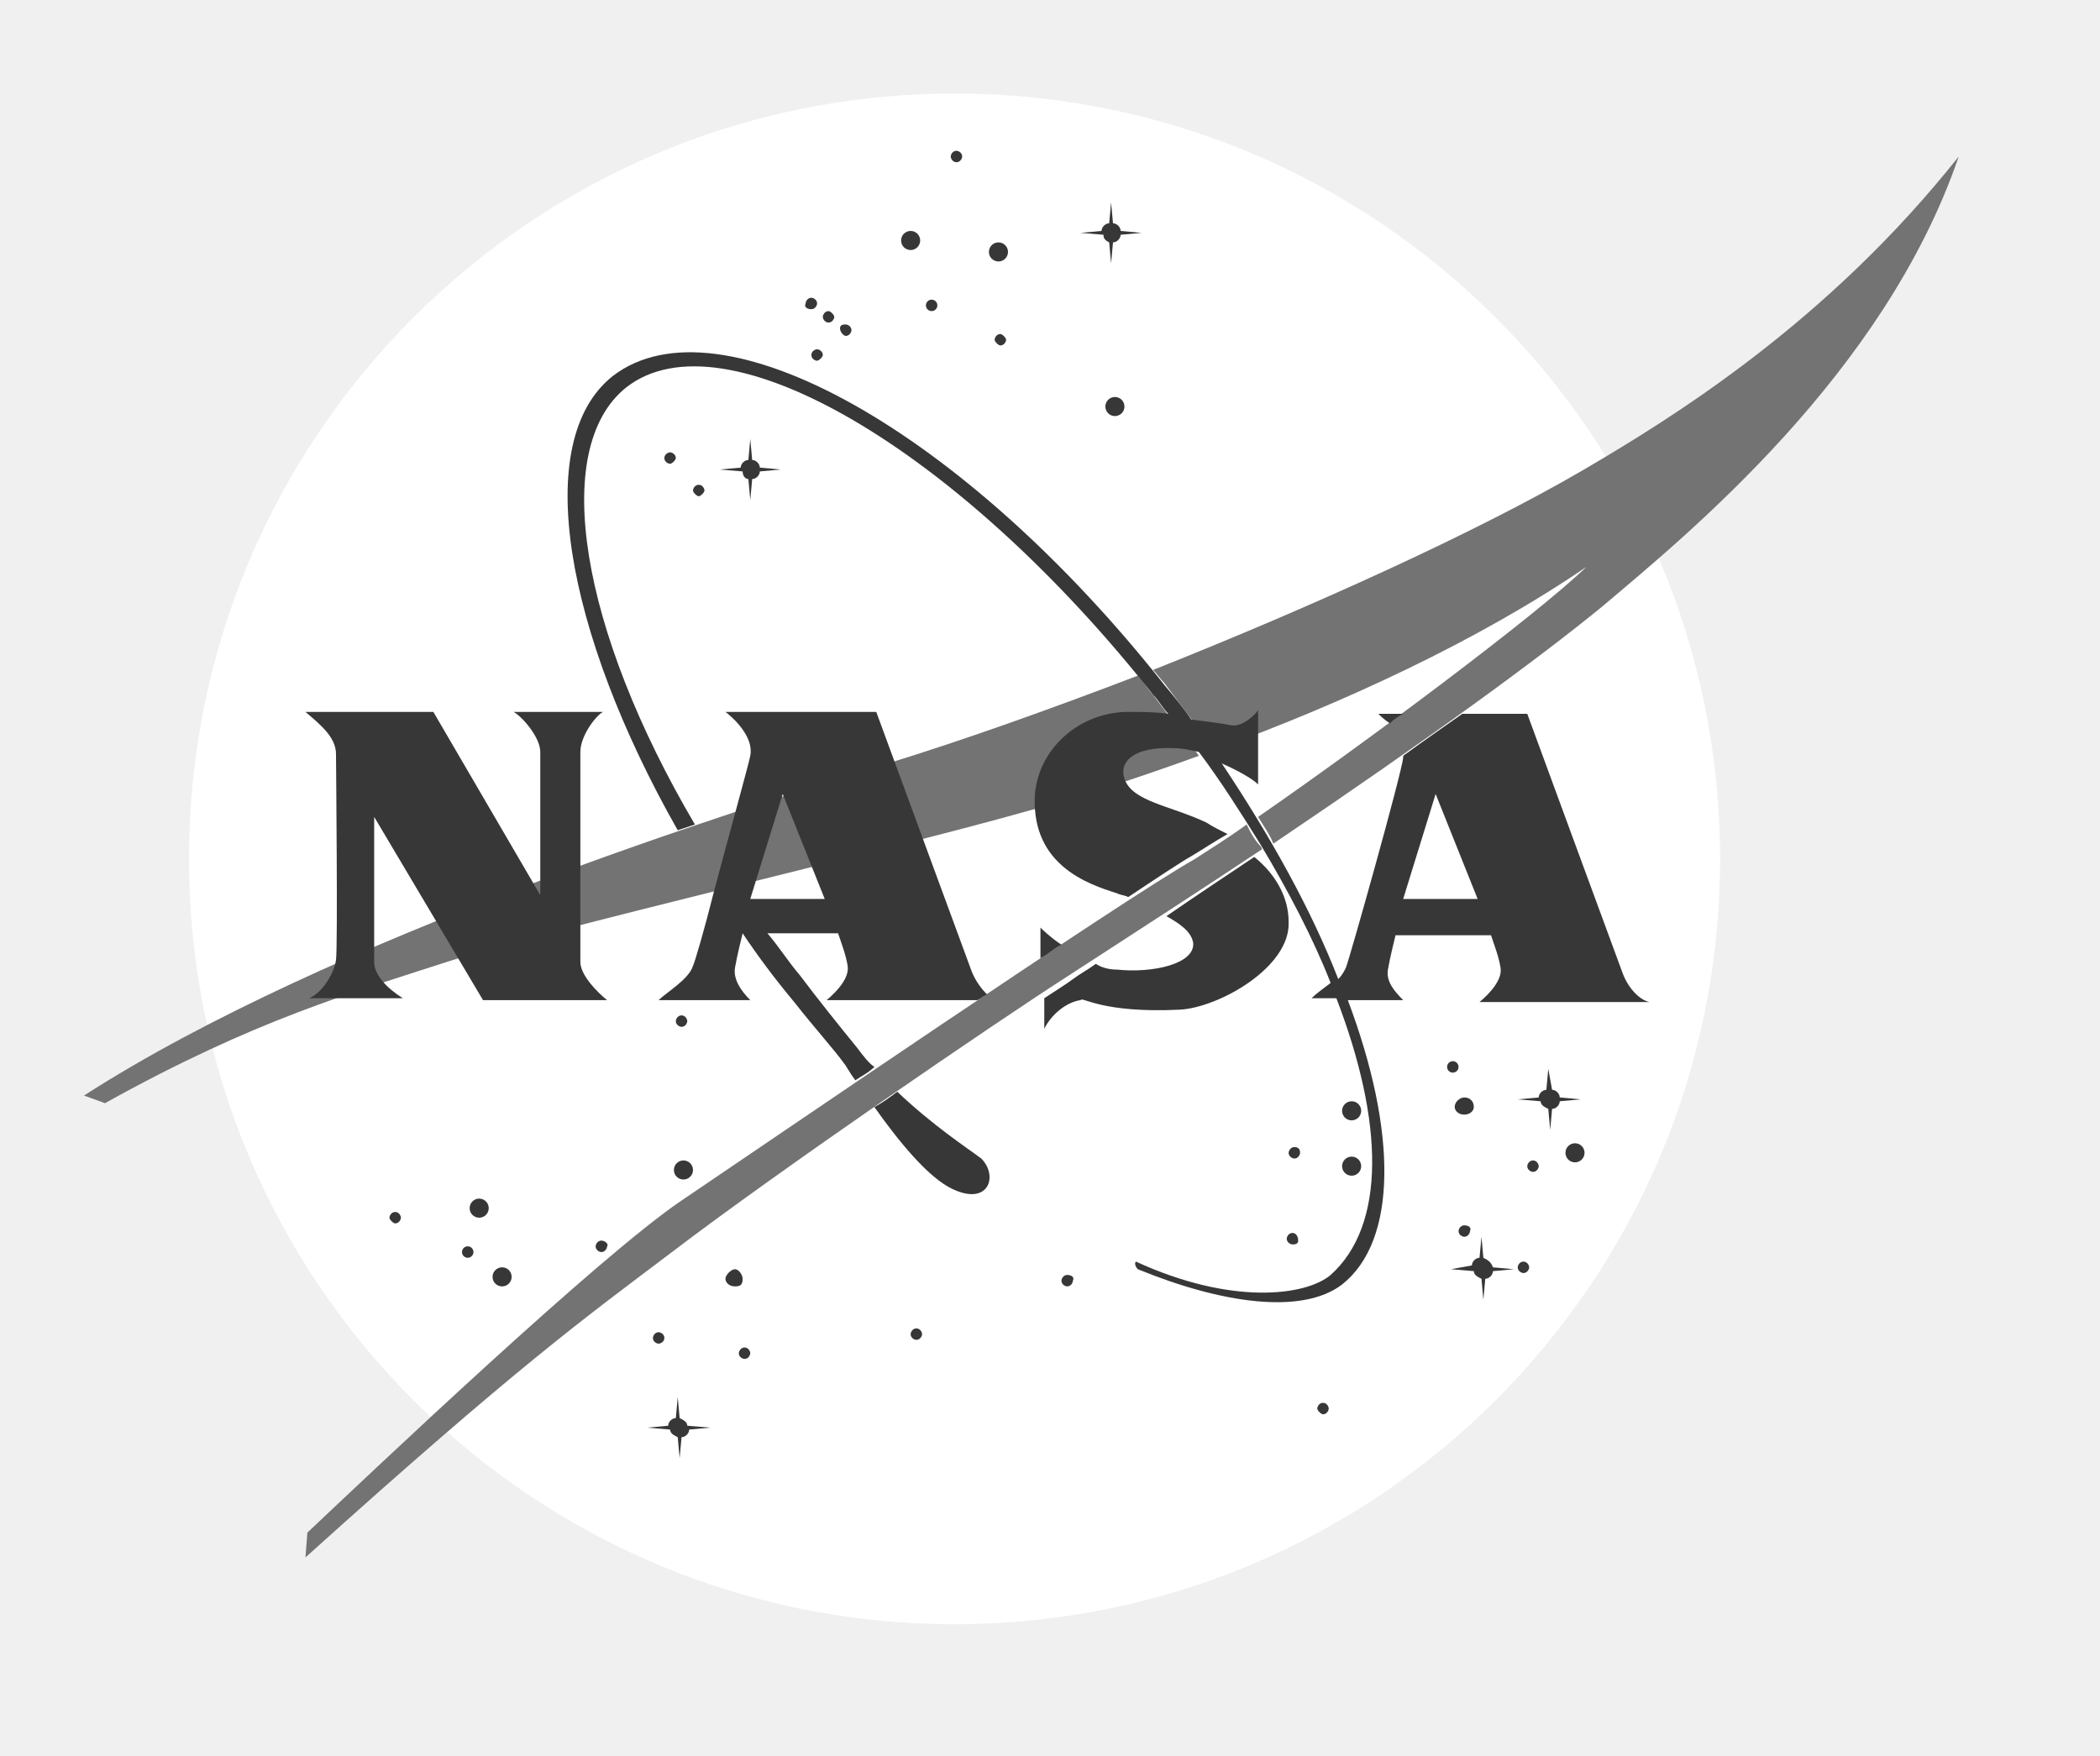
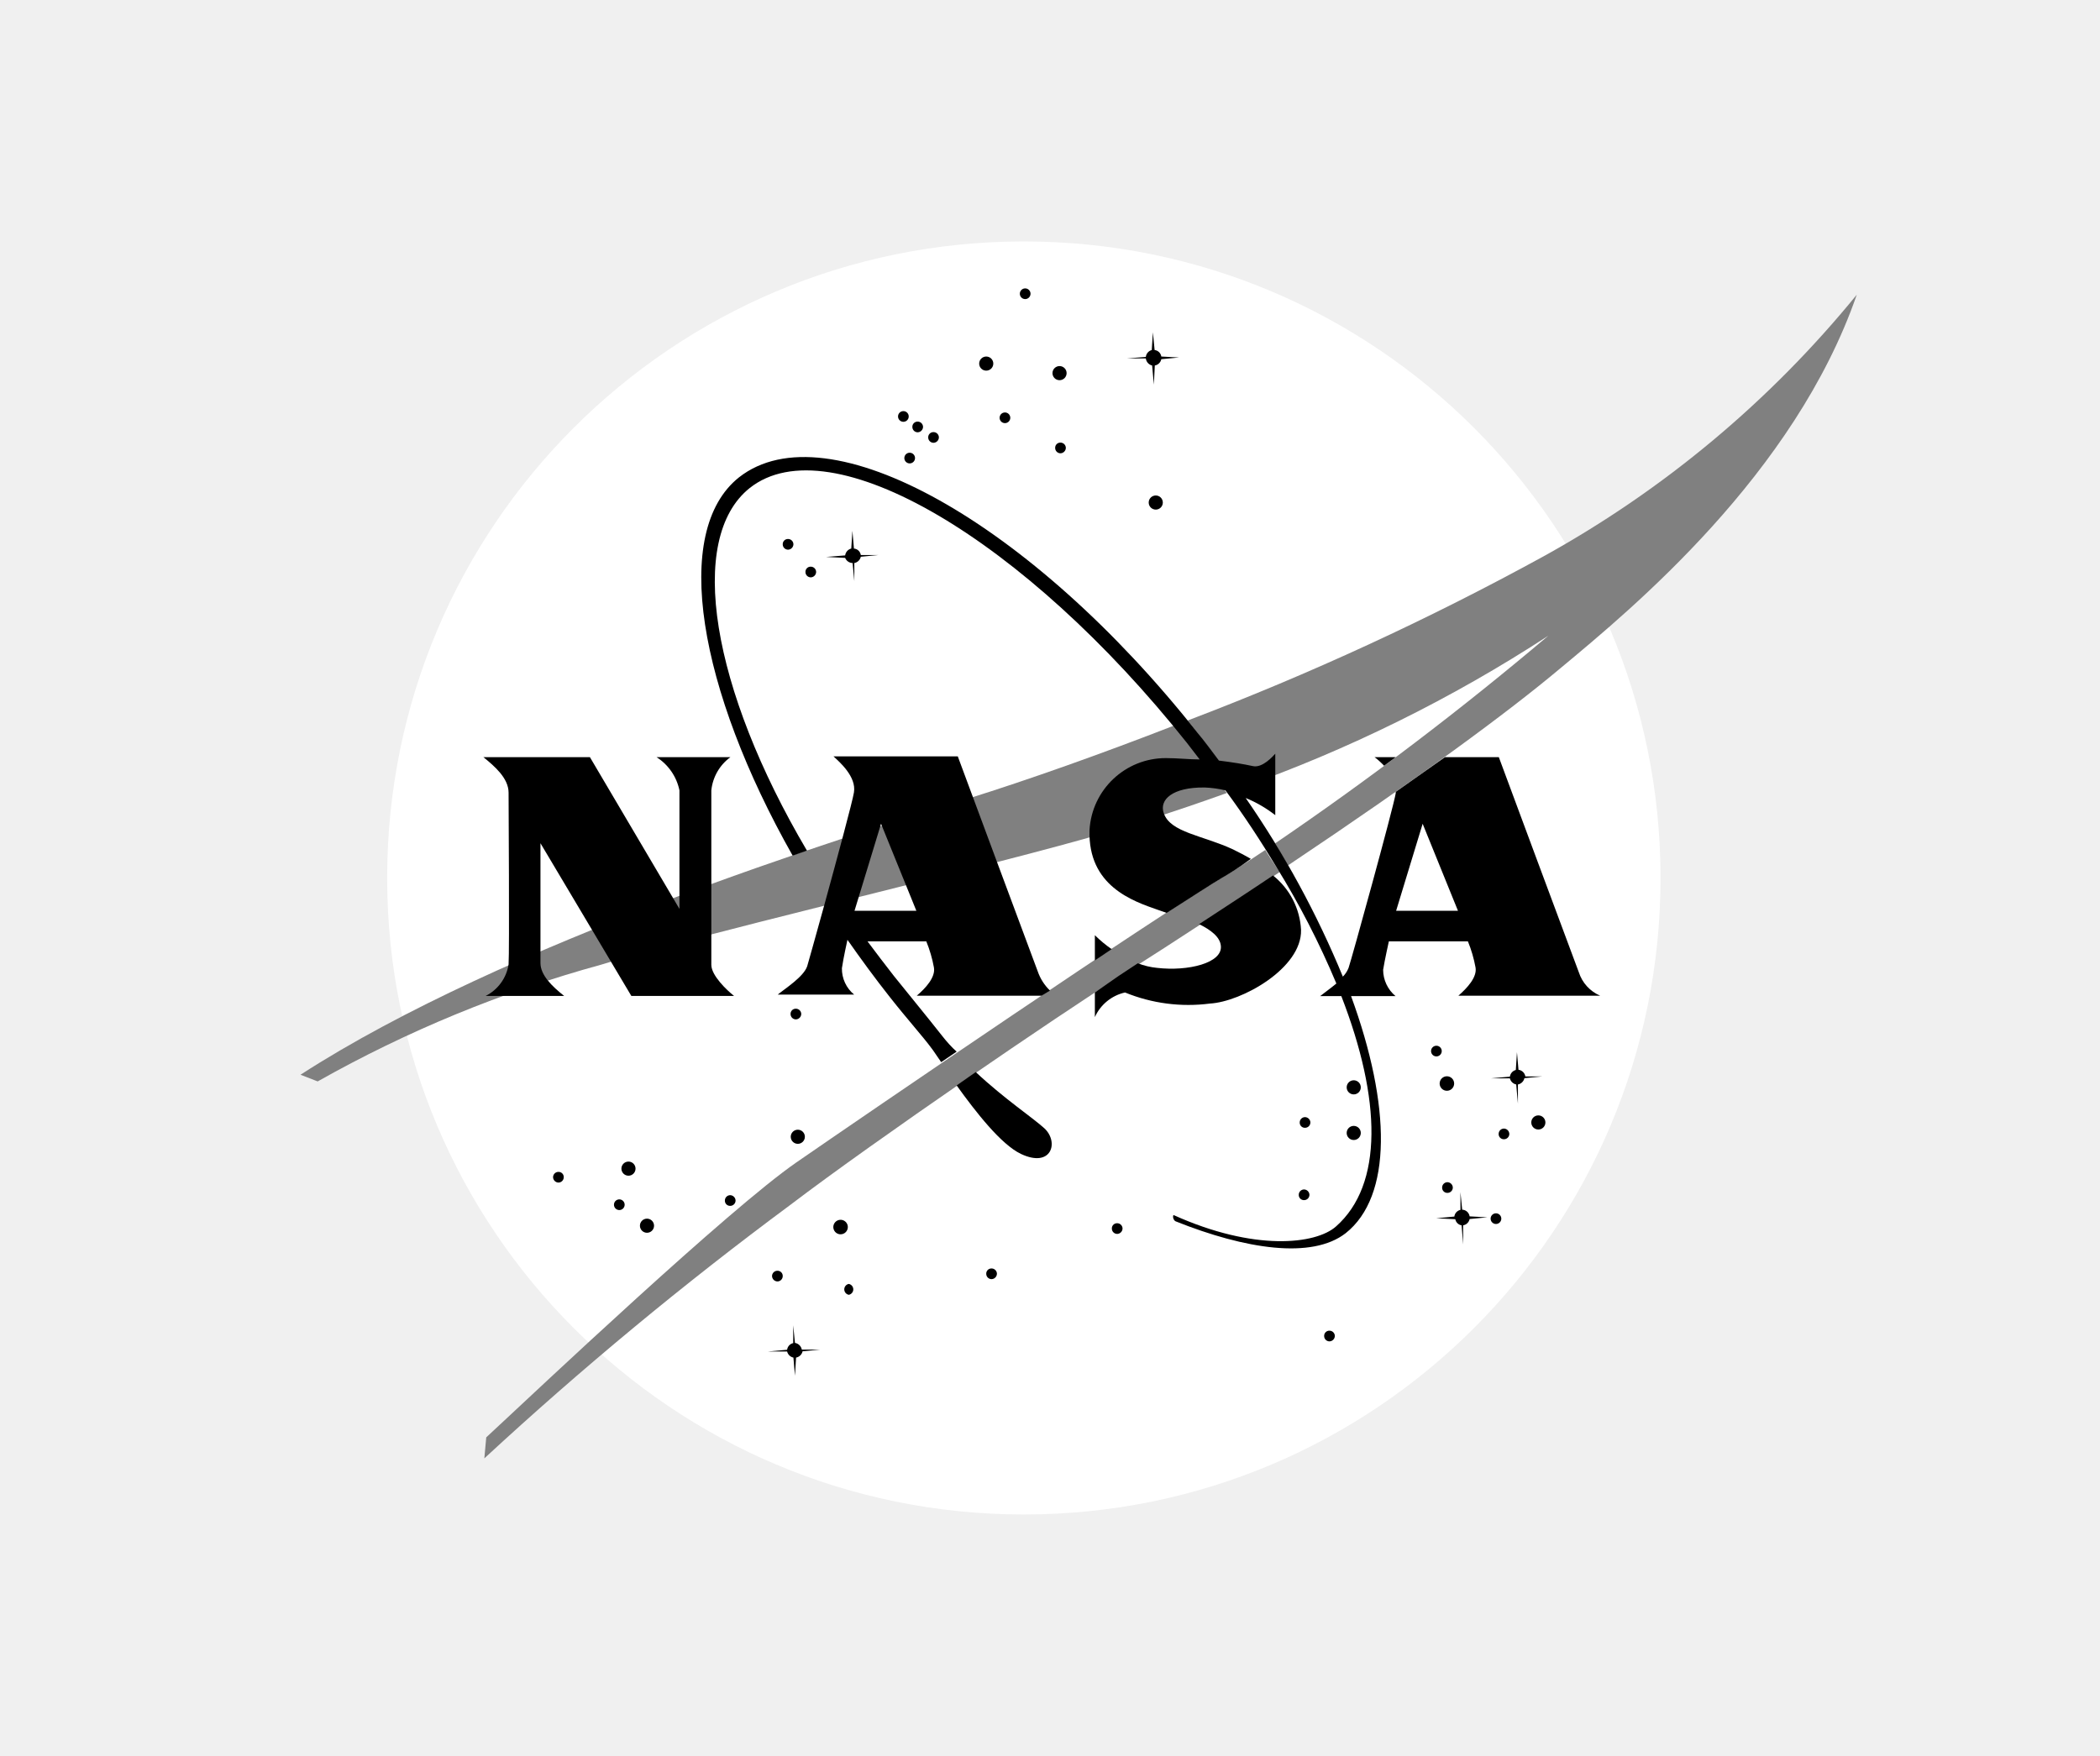
- <svg xmlns="http://www.w3.org/2000/svg" version="1.1" id="Layer_1" x="0px" y="0px" viewBox="0 0 110 92" style="enable-background:new 0 0 110 92;" xml:space="preserve">
-   <style type="text/css">
- 	.st0{fill:#FFFFFF;}
- 	.st1{fill:#737373;}
- 	.st2{fill:#373737;}
- </style>
-   <circle class="st0" cx="50" cy="45" r="40.1" />
-   <path class="st1" d="M59.6,35.4c-4.7,1.8-9.2,3.4-13.1,4.6c-7.8,2.4-29.2,9.1-42.1,17.4l1.1,0.4c7.9-4.4,13-5.8,17.9-7.4  c5.3-1.7,22.6-5.7,30.4-7.9c2.6-0.7,5.7-1.7,9-2.9c-0.8-1.1-1.6-2.1-2.4-3.2C60.1,36.1,59.9,35.7,59.6,35.4z M65.3,43.2  c-1.1,0.8-2.1,1.4-2.7,1.8C58.7,47.2,40,60,35.7,62.9S19.6,77,16.1,80.3L16,81.6c11.2-10.1,14.7-12.6,19.2-16  c5.5-4.2,16.9-12,20.8-14.5c3.7-2.4,7.1-4.6,10.1-6.6c0-0.1-0.1-0.2-0.1-0.2C65.7,44,65.5,43.6,65.3,43.2z M82.8,24.7  c-5.5,3.2-14.1,7.1-22.4,10.4c0.2,0.2,0.4,0.5,0.6,0.7c0.9,1.2,1.8,2.4,2.6,3.5c6.6-2.4,13.8-5.7,19.5-9.6  c-2.7,2.6-11.7,9.3-17.2,13.1c0.3,0.5,0.6,0.9,0.8,1.4c8.3-5.6,13.9-9.7,17.2-12.4c4.5-3.8,14.8-12.2,18.7-23.6  C95.7,16.9,87.6,21.9,82.8,24.7z" />
+ <svg xmlns="http://www.w3.org/2000/svg" id="Layer_1" data-name="Layer 1" width="110" height="92" viewBox="0 0 110 92">
+   <defs>
+     <style>
+       .cls-1 {
+         fill: #fff;
+       }
+ 
+       .cls-2 {
+         fill: gray;
+       }
+     </style>
+   </defs>
  <g>
-     <circle class="st2" cx="47.7" cy="12.6" r="0.5" />
-     <circle class="st2" cx="52.3" cy="13.2" r="0.5" />
-     <circle class="st2" cx="58.4" cy="21.3" r="0.5" />
-     <circle class="st2" cx="25.1" cy="63.3" r="0.5" />
-     <circle class="st2" cx="26.3" cy="66.9" r="0.5" />
-     <path class="st2" d="M20.7,63.5c-0.2,0-0.3,0.2-0.3,0.3s0.2,0.3,0.3,0.3c0.2,0,0.3-0.2,0.3-0.3S20.9,63.5,20.7,63.5z" />
-     <path class="st2" d="M39,70.6c-0.2,0-0.3,0.2-0.3,0.3c0,0.2,0.2,0.3,0.3,0.3c0.2,0,0.3-0.2,0.3-0.3C39.3,70.8,39.2,70.6,39,70.6z" />
-     <path class="st2" d="M67.7,64.6c-0.2,0-0.3,0.2-0.3,0.3c0,0.2,0.2,0.3,0.3,0.3s0.3,0,0.3-0.2S67.9,64.6,67.7,64.6z" />
-     <circle class="st2" cx="76.1" cy="55.9" r="0.3" />
-     <path class="st2" d="M34.8,24c0,0.2,0.2,0.3,0.3,0.3s0.3-0.2,0.3-0.3c0-0.2-0.2-0.3-0.3-0.3S34.8,23.8,34.8,24z" />
-     <path class="st2" d="M44.3,17.6c0.2,0,0.3-0.2,0.3-0.3c0-0.2-0.2-0.3-0.3-0.3S44,17,44,17.2C44,17.4,44.2,17.6,44.3,17.6z" />
-     <path class="st2" d="M43.4,16.9c0.2,0,0.3-0.2,0.3-0.3s-0.2-0.3-0.3-0.3c-0.2,0-0.3,0.2-0.3,0.3S43.2,16.9,43.4,16.9z" />
-     <path class="st2" d="M42.5,16.2c0.2,0,0.3-0.2,0.3-0.3c0-0.2-0.2-0.3-0.3-0.3c-0.2,0-0.3,0.2-0.3,0.3   C42.1,16.1,42.3,16.2,42.5,16.2z" />
-     <path class="st2" d="M36.6,25.4c-0.2,0-0.3,0.2-0.3,0.3s0.2,0.3,0.3,0.3s0.3-0.2,0.3-0.3S36.8,25.4,36.6,25.4z" />
-     <path class="st2" d="M50.1,8.5c0.2,0,0.3-0.2,0.3-0.3c0-0.2-0.2-0.3-0.3-0.3c-0.2,0-0.3,0.2-0.3,0.3S49.9,8.5,50.1,8.5z" />
-     <path class="st2" d="M52.4,17.5c-0.2,0-0.3,0.2-0.3,0.3s0.2,0.3,0.3,0.3c0.2,0,0.3-0.2,0.3-0.3S52.5,17.5,52.4,17.5z" />
-     <circle class="st2" cx="48.8" cy="16" r="0.3" />
-     <path class="st2" d="M42.5,18.6c0,0.2,0.2,0.3,0.3,0.3s0.3-0.2,0.3-0.3c0-0.2-0.2-0.3-0.3-0.3S42.5,18.4,42.5,18.6z" />
-     <path class="st2" d="M69.3,73.5c-0.2,0-0.3,0.2-0.3,0.3s0.2,0.3,0.3,0.3c0.2,0,0.3-0.2,0.3-0.3S69.5,73.5,69.3,73.5z" />
-     <circle class="st2" cx="24.5" cy="65.6" r="0.3" />
-     <path class="st2" d="M48,69.6c-0.2,0-0.3,0.2-0.3,0.3c0,0.2,0.2,0.3,0.3,0.3c0.2,0,0.3-0.2,0.3-0.3C48.3,69.8,48.2,69.6,48,69.6z" />
-     <path class="st2" d="M31.5,65c-0.2,0-0.3,0.2-0.3,0.3c0,0.2,0.2,0.3,0.3,0.3c0.2,0,0.3-0.2,0.3-0.3C31.9,65.2,31.7,65,31.5,65z" />
-     <path class="st2" d="M34.8,70.1c0-0.2-0.2-0.3-0.3-0.3c-0.2,0-0.3,0.2-0.3,0.3c0,0.2,0.2,0.3,0.3,0.3S34.8,70.3,34.8,70.1z" />
-     <path class="st2" d="M55.9,66.8c-0.2,0-0.3,0.2-0.3,0.3c0,0.2,0.2,0.3,0.3,0.3c0.2,0,0.3-0.2,0.3-0.3   C56.3,66.9,56.1,66.8,55.9,66.8z" />
-     <path class="st2" d="M67.8,60.1c-0.2,0-0.3,0.2-0.3,0.3c0,0.2,0.2,0.3,0.3,0.3c0.2,0,0.3-0.2,0.3-0.3C68.1,60.2,68,60.1,67.8,60.1z   " />
-     <path class="st2" d="M76.7,64.2c-0.2,0-0.3,0.2-0.3,0.3c0,0.2,0.2,0.3,0.3,0.3c0.2,0,0.3-0.2,0.3-0.3   C77.1,64.3,76.9,64.2,76.7,64.2z" />
-     <path class="st2" d="M79.8,66.1c-0.2,0-0.3,0.2-0.3,0.3c0,0.2,0.2,0.3,0.3,0.3c0.2,0,0.3-0.2,0.3-0.3C80.1,66.3,80,66.1,79.8,66.1z   " />
-     <path class="st2" d="M80.3,60.8c-0.2,0-0.3,0.2-0.3,0.3c0,0.2,0.2,0.3,0.3,0.3c0.2,0,0.3-0.2,0.3-0.3C80.6,61,80.5,60.8,80.3,60.8z   " />
-     <path class="st2" d="M35.7,53.2c-0.2,0-0.3,0.2-0.3,0.3c0,0.2,0.2,0.3,0.3,0.3c0.2,0,0.3-0.2,0.3-0.3S35.9,53.2,35.7,53.2z" />
-     <circle class="st2" cx="35.8" cy="61.3" r="0.5" />
-     <path class="st2" d="M38.9,67c0-0.2-0.2-0.5-0.4-0.5S38,66.8,38,67s0.2,0.4,0.5,0.4S38.9,67.3,38.9,67z" />
-     <circle class="st2" cx="70.8" cy="61.1" r="0.5" />
-     <circle class="st2" cx="82.5" cy="60.4" r="0.5" />
-     <path class="st2" d="M76.7,57.5c-0.2,0-0.5,0.2-0.5,0.5c0,0.2,0.2,0.4,0.5,0.4s0.5-0.2,0.5-0.4C77.2,57.7,77,57.5,76.7,57.5z" />
-     <circle class="st2" cx="70.8" cy="58.2" r="0.5" />
-     <path class="st2" d="M58.1,12.7l0.1,1.1l0.1-1.1c0.2,0,0.4-0.2,0.4-0.4l1.1-0.1l-1.1-0.1c0-0.2-0.2-0.4-0.4-0.4l-0.1-1.1l-0.1,1.1   c-0.2,0-0.4,0.2-0.4,0.4l-1.1,0.1l1.2,0.1C57.8,12.5,57.9,12.6,58.1,12.7z" />
-     <path class="st2" d="M39.2,25.1l0.1,1.1l0.1-1.1c0.2,0,0.4-0.2,0.4-0.4l1.1-0.1l-1.1-0.1c0-0.2-0.2-0.4-0.4-0.4L39.3,23l-0.1,1.1   c-0.2,0-0.4,0.2-0.4,0.4l-1.1,0.1l1.2,0.1C38.9,25,39.1,25.1,39.2,25.1z" />
-     <path class="st2" d="M81.7,57.5c0-0.2-0.2-0.4-0.4-0.4L81.1,56L81,57.1c-0.2,0-0.4,0.2-0.4,0.4l-1.1,0.1l1.2,0.1   c0,0.2,0.2,0.3,0.4,0.4l0.1,1.1l0.1-1.1c0.2,0,0.4-0.2,0.4-0.4l1.1-0.1L81.7,57.5z" />
-     <path class="st2" d="M35.6,74.3l-0.1-1.1l-0.1,1.1c-0.2,0-0.4,0.2-0.4,0.4l-1.1,0.1l1.2,0.1c0,0.2,0.2,0.3,0.4,0.4l0.1,1.1l0.1-1.1   c0.2,0,0.4-0.2,0.4-0.4l1.1-0.1L36,74.7C36,74.5,35.8,74.4,35.6,74.3z" />
-     <path class="st2" d="M77.7,65.9l-0.1-1.1l-0.1,1.1c-0.2,0-0.4,0.2-0.4,0.4L76,66.5l1.2,0.1c0,0.2,0.2,0.3,0.4,0.4l0.1,1.1l0.1-1.1   c0.2,0,0.4-0.2,0.4-0.4l1.1-0.1l-1.1-0.1C78.1,66.1,77.9,66,77.7,65.9z" />
-     <path class="st2" d="M44.9,54.9c-0.9-1.1-2.1-2.6-3-3.8c-0.6-0.7-1.1-1.5-1.7-2.2h3.7c0.2,0.6,0.4,1.1,0.5,1.7   c0.1,0.6-0.5,1.3-1.1,1.8h7.9c0.2-0.1,0.3-0.2,0.5-0.3c-0.3-0.3-0.6-0.7-0.8-1.2c-0.3-0.8-5-13.6-5-13.6H38   c0.4,0.3,1.5,1.3,1.3,2.3c-0.1,0.5-1.1,4.1-1.9,7.1l0,0l0,0c-0.5,2-1,3.7-1.1,3.9c-0.2,0.7-1.4,1.4-1.8,1.8h4.8   c-0.5-0.5-0.9-1.1-0.8-1.7c0.1-0.6,0.4-1.8,0.4-1.8l0,0c0.8,1.2,1.7,2.4,2.7,3.6c1.1,1.4,2.1,2.5,2.6,3.2c0.1,0.1,0.3,0.5,0.6,0.9   c0.3-0.2,0.7-0.4,1-0.7C45.5,55.7,45.2,55.3,44.9,54.9z M41,41.6l2.2,5.5h-3.9L41,41.6z" />
-     <path class="st2" d="M47,57.2c-0.4,0.3-0.8,0.6-1.2,0.8c1.2,1.7,2.8,3.7,4.1,4.3c1.9,0.9,2.4-0.7,1.5-1.6   C50.6,60.1,48.9,59,47,57.2z" />
-     <path class="st2" d="M19.6,50.4c0-0.4,0-7.6,0-7.6l5.7,9.6h6.5c-0.5-0.4-1.4-1.3-1.4-2c0-0.5,0-10.5,0-11c0-0.9,0.9-2,1.2-2.1   c-0.3,0-4.2,0-4.7,0c0.4,0.2,1.4,1.3,1.4,2.1c0,0.5,0,7.5,0,7.5l-5.6-9.6H16c0.7,0.6,1.6,1.3,1.6,2.2c0,0.4,0.1,10.1,0,10.8   s-0.7,1.7-1.4,2h4.9C20.3,51.8,19.6,51.1,19.6,50.4z" />
-     <path class="st2" d="M72.7,50.8c0.1-0.6,0.4-1.8,0.4-1.8h5c0.2,0.6,0.4,1.1,0.5,1.7c0.1,0.6-0.5,1.3-1.1,1.8h8.9   c-0.5-0.1-1.1-0.7-1.4-1.5s-5-13.6-5-13.6h-3.4c-1,0.7-2,1.4-3.1,2.2v0.1c-0.1,0.9-2.8,10.5-3,11c-0.1,0.2-0.2,0.4-0.4,0.6   c-1.4-3.6-3.5-7.4-6.1-11.3c0.9,0.4,1.6,0.8,1.9,1.1v-3.9c-0.1,0.2-0.8,0.9-1.4,0.8c-0.5-0.1-1.3-0.2-2.1-0.3   c-0.4-0.6-0.9-1.2-1.4-1.8C50.5,22.6,37.7,15.4,32.1,19.7c-4.3,3.4-2.5,13.4,3.4,23.8c0.3-0.1,0.6-0.2,0.9-0.3   c-6-10.2-7.6-19.7-3.6-22.9c5.1-4,17.4,3.2,27.6,16.1c0.3,0.3,0.5,0.7,0.8,1c-0.7-0.1-1.4-0.1-2.1-0.1c-2.6,0-4.8,2-4.9,4.5   c-0.1,3.5,2.7,4.5,4.3,5c0.2,0.1,0.4,0.1,0.6,0.2c1.5-1,2.7-1.8,3.4-2.2c0.5-0.3,1.1-0.7,1.8-1.1c-0.4-0.2-0.8-0.4-1.1-0.6   c-1.9-0.9-3.9-1.1-4.3-2.3c-0.3-0.9,0.5-1.7,2.6-1.6c0.4,0,0.9,0.1,1.3,0.2C64,41,65,42.6,66,44.2c1.5,2.5,2.8,5,3.7,7.3   c-0.4,0.3-0.8,0.6-1,0.8H70c2.5,6.5,2.6,11.9-0.3,14.5c-1.3,1.1-5.2,1.6-10.2-0.7c-0.1,0.1,0,0.3,0.1,0.4c4.4,1.8,8.6,2.4,10.7,0.8   c2.9-2.3,2.9-8,0.3-14.9h2.9C73,51.9,72.6,51.4,72.7,50.8z M75.2,41.6l2.2,5.5h-3.9L75.2,41.6z" />
-     <path class="st2" d="M72.8,37.9c0.2-0.2,0.5-0.4,0.7-0.5h-1.3C72.3,37.5,72.5,37.7,72.8,37.9z" />
-     <path class="st2" d="M61.8,52.9c2-0.1,5.8-2.2,5.7-4.6c0-1.4-0.8-2.6-1.8-3.4c-1.5,1-3,2-4.6,3.1c0.7,0.4,1.3,0.8,1.4,1.4   c0.1,1.1-2.1,1.6-4,1.4c-0.4,0-0.8-0.1-1.1-0.3c-0.4,0.3-0.8,0.5-1.2,0.8s-0.9,0.6-1.5,1v1.6c0.4-0.8,1.2-1.4,1.9-1.5   C56.7,52.2,57.7,53.1,61.8,52.9z" />
-     <path class="st2" d="M54.5,48.6v1.6c0.4-0.2,0.7-0.5,1.1-0.7C55,49.1,54.6,48.7,54.5,48.6z" />
+     <circle class="cls-1" cx="53.63" cy="46" r="33.35" />
+     <path class="cls-2" d="M61.54,38c-3.88,1.51-7.66,2.85-10.85,3.85-6.48,2-24.23,7.53-34.95,14.46l.9.35A65.37,65.37,0,0,1,31.5,50.54c4.43-1.4,18.78-4.76,25.27-6.58,2.2-.62,4.77-1.43,7.49-2.41-.63-.89-1.3-1.77-2-2.66Zm4.74,6.53c-.94.63-1.73,1.14-2.28,1.46-3.19,1.84-18.74,12.46-22.28,14.91S28.36,72.62,25.47,75.31l-.1,1.1a191.42,191.42,0,0,1,16-13.26c4.59-3.49,14.07-9.95,17.3-12s5.86-3.79,8.36-5.46l-.13-.2C66.67,45.16,66.47,44.85,66.28,44.54ZM80.85,29.15a148.35,148.35,0,0,1-18.64,8.6l.49.62c.78,1,1.51,2,2.2,2.94a76,76,0,0,0,16.2-8A172.66,172.66,0,0,1,66.79,44.19l.68,1.15C74.39,40.71,79,37.31,81.75,35,85.49,31.89,94,24.86,97.26,15.44A56.25,56.25,0,0,1,80.85,29.15Z" />
+     <g>
+       <circle cx="51.66" cy="19.05" r="0.37" />
+       <circle cx="55.5" cy="19.55" r="0.37" />
+       <circle cx="60.54" cy="26.33" r="0.37" />
+       <circle cx="32.92" cy="61.23" r="0.37" />
+       <circle cx="33.89" cy="64.22" r="0.37" />
+       <path d="M29.25,61.4a.28.28,0,0,0-.28.28.29.29,0,0,0,.28.28.28.28,0,0,0,.28-.28A.27.27,0,0,0,29.25,61.4Z" />
+       <path d="M44.46,67.27a.29.29,0,0,0,0,.57.29.29,0,0,0,0-.57Z" />
+       <path d="M68.31,62.32a.28.28,0,0,0-.28.28.27.27,0,0,0,.28.28.28.28,0,0,0,.28-.28A.29.29,0,0,0,68.31,62.32Z" />
+       <circle cx="75.24" cy="55.07" r="0.28" />
+       <path d="M41,28.52a.28.28,0,0,0,.28.28.29.29,0,0,0,.28-.28.28.28,0,0,0-.28-.28A.27.27,0,0,0,41,28.52Z" />
+       <path d="M48.9,23.2a.29.29,0,0,0,.28-.28.28.28,0,0,0-.28-.28.27.27,0,0,0-.28.28A.28.28,0,0,0,48.9,23.2Z" />
+       <path d="M48.07,22.65a.29.29,0,0,0,.28-.28.28.28,0,0,0-.28-.28.27.27,0,0,0-.28.28A.28.28,0,0,0,48.07,22.65Z" />
+       <path d="M47.32,22.1a.28.28,0,0,0,.28-.28.28.28,0,0,0-.56,0A.28.28,0,0,0,47.32,22.1Z" />
+       <path d="M42.47,29.69a.27.27,0,0,0-.28.28.28.28,0,0,0,.28.28.29.29,0,0,0,.28-.28A.28.28,0,0,0,42.47,29.69Z" />
+       <path d="M53.7,15.67a.28.28,0,1,0,0-.56.28.28,0,0,0,0,.56Z" />
+       <path d="M55.55,23.19a.27.27,0,0,0-.28.28.28.28,0,0,0,.28.28.29.29,0,0,0,.28-.28A.28.28,0,0,0,55.55,23.19Z" />
+       <circle cx="52.64" cy="21.89" r="0.28" />
+       <path d="M47.37,24a.28.28,0,1,0,.56,0,.28.28,0,0,0-.56,0Z" />
+       <path d="M69.64,69.72a.27.27,0,0,0-.28.28.28.28,0,0,0,.28.28.29.29,0,0,0,.28-.28A.28.28,0,0,0,69.64,69.72Z" />
+       <circle cx="32.44" cy="63.12" r="0.28" />
+       <path d="M51.94,66.46a.27.27,0,0,0-.28.28.28.28,0,0,0,.28.28.29.29,0,0,0,.28-.28A.28.28,0,0,0,51.94,66.46Z" />
+       <path d="M38.25,62.62a.28.28,0,0,0-.28.28.27.27,0,0,0,.28.28.28.28,0,0,0,.28-.28A.29.29,0,0,0,38.25,62.62Z" />
+       <path d="M41,66.86a.27.27,0,0,0-.28-.28.28.28,0,0,0-.28.28.29.29,0,0,0,.28.28A.28.28,0,0,0,41,66.86Z" />
+       <path d="M58.52,64.09a.27.27,0,0,0-.28.28.28.28,0,0,0,.28.28.29.29,0,0,0,.28-.28A.28.28,0,0,0,58.52,64.09Z" />
+       <path d="M68.36,58.53a.28.28,0,0,0-.28.28.27.27,0,0,0,.28.28.28.28,0,0,0,.28-.28A.29.29,0,0,0,68.36,58.53Z" />
+       <path d="M75.82,61.94a.28.28,0,0,0-.28.28.27.27,0,0,0,.28.28.28.28,0,0,0,.28-.28A.29.29,0,0,0,75.82,61.94Z" />
+       <path d="M78.36,63.57a.28.28,0,0,0-.28.28.28.28,0,0,0,.56,0A.28.28,0,0,0,78.36,63.57Z" />
+       <path d="M78.78,59.13a.28.28,0,0,0-.28.28.27.27,0,0,0,.28.28.28.28,0,0,0,.28-.28A.29.29,0,0,0,78.78,59.13Z" />
+       <path d="M41.69,52.85a.27.27,0,0,0-.28.28.28.28,0,0,0,.28.28.29.29,0,0,0,.28-.28A.28.28,0,0,0,41.69,52.85Z" />
+       <circle cx="41.79" cy="59.56" r="0.37" />
+       <path d="M44.41,64.3a.38.38,0,1,0-.37.37A.38.38,0,0,0,44.41,64.3Z" />
+       <circle cx="70.91" cy="59.36" r="0.37" />
+       <circle cx="80.58" cy="58.81" r="0.37" />
+       <path d="M75.79,56.39a.38.38,0,1,0,.38.38A.38.38,0,0,0,75.79,56.39Z" />
+       <circle cx="70.91" cy="56.97" r="0.37" />
+       <path d="M60.35,19.15l.09,1,.05-1a.42.42,0,0,0,.34-.33l.93-.09-.93-.05a.4.4,0,0,0-.35-.34l-.09-.93-.06.93a.42.42,0,0,0-.31.36l-1,.08,1,0A.43.43,0,0,0,60.35,19.15Z" />
+       <path d="M44.66,29.5l.09.95,0-.95a.43.43,0,0,0,.34-.33l.93-.09-.93,0a.4.4,0,0,0-.36-.34l-.08-.93-.06.93a.43.43,0,0,0-.32.36l-1,.08,1,.05A.43.43,0,0,0,44.66,29.5Z" />
+       <path d="M79.9,56.4a.42.42,0,0,0-.36-.35l-.08-.92-.06.93a.42.42,0,0,0-.31.35l-1,.09,1,0a.43.43,0,0,0,.33.32l.09,1,0-1a.43.43,0,0,0,.34-.33l.93-.09Z" />
+       <path d="M41.64,70.36l-.09-.92,0,.93a.41.41,0,0,0-.32.35l-1,.09,1,0a.43.43,0,0,0,.33.32l.08.95.06-.95a.43.43,0,0,0,.34-.33l.93-.09L42,70.71A.44.44,0,0,0,41.64,70.36Z" />
+       <path d="M76.59,63.38l-.09-.92,0,.93a.41.41,0,0,0-.32.35l-.95.09,1,.05a.4.4,0,0,0,.33.32l.08,1,0-1a.42.42,0,0,0,.34-.33l.93-.09-.93-.05A.41.41,0,0,0,76.59,63.38Z" />
+       <path d="M49.34,54.26c-.73-.93-1.75-2.17-2.52-3.13-.47-.6-.93-1.21-1.38-1.81h3.08a6.9,6.9,0,0,1,.4,1.37c.09.51-.43,1.08-.9,1.48h6.54L55,51.9a2.53,2.53,0,0,1-.64-1c-.25-.65-4.19-11.27-4.19-11.27H43.66c.31.29,1.21,1.06,1.07,1.89-.07.45-.88,3.45-1.55,5.89h0l0,0c-.46,1.66-.85,3.06-.9,3.22-.19.55-1.15,1.16-1.54,1.48h4a1.75,1.75,0,0,1-.64-1.38c.07-.5.29-1.49.29-1.49h0c.7,1,1.43,2,2.22,3,.92,1.17,1.76,2.1,2.19,2.69.09.11.26.38.5.72l.81-.55C49.86,54.88,49.59,54.58,49.34,54.26Zm-3.19-11.1L48,47.72H44.76Z" />
+       <path d="M51.11,56.17l-1,.7c1,1.39,2.32,3.09,3.37,3.59,1.59.75,2-.6,1.24-1.33C54.1,58.56,52.64,57.6,51.11,56.17Z" />
+       <path d="M28.31,50.46V44.18l4.76,8h5.38c-.38-.3-1.19-1.07-1.19-1.63V41.41a2.47,2.47,0,0,1,1-1.74H34.39a2.71,2.71,0,0,1,1.2,1.74v6.21L30.9,39.67H25.32c.58.47,1.32,1.1,1.32,1.86,0,.34.05,8.38,0,9a2.23,2.23,0,0,1-1.2,1.65h4.11C28.92,51.68,28.31,51.09,28.31,50.46Z" />
+       <path d="M72.45,50.81c.08-.5.3-1.49.3-1.49h4.14a6.9,6.9,0,0,1,.4,1.37c.09.51-.44,1.08-.9,1.48h7.43a2,2,0,0,1-1.12-1.23c-.25-.65-4.19-11.27-4.19-11.27H75.69l-2.58,1.82s0,0,0,.07c-.12.75-2.33,8.76-2.47,9.15a1.34,1.34,0,0,1-.3.46,49.57,49.57,0,0,0-5.09-9.36,6.53,6.53,0,0,1,1.55.9V39.49c-.12.13-.67.76-1.17.65s-1.06-.2-1.78-.29c-.37-.49-.74-1-1.14-1.48-8.71-11-19.36-17-24-13.36-3.57,2.84-2.11,11.12,2.81,19.82l.75-.26c-5-8.48-6.32-16.35-3-19,4.23-3.35,14.43,2.7,22.9,13.35l.67.87c-.56,0-1.15-.07-1.77-.07a4,4,0,0,0-4,3.77c-.09,2.93,2.26,3.72,3.58,4.18l.46.16C62.41,47,63.42,46.34,64,46c.4-.23.91-.55,1.52-1-.32-.19-.64-.35-.94-.5-1.6-.74-3.27-.88-3.62-1.89-.25-.71.45-1.37,2.14-1.35a5.51,5.51,0,0,1,1.09.15c1,1.35,1.87,2.69,2.66,4A43.57,43.57,0,0,1,70,51.53c-.31.26-.65.5-.85.66h1.11c2.1,5.41,2.2,9.88-.28,12.07-1.06.94-4.28,1.31-8.51-.6-.06.08,0,.28.11.33,3.65,1.46,7.14,2,8.91.62,2.43-1.93,2.39-6.66.28-12.42H73.1A1.8,1.8,0,0,1,72.45,50.81Zm2.07-7.65,1.85,4.56H73.13Z" />
+       <path d="M72.5,40.12l.61-.45H72C72.14,39.77,72.32,39.93,72.5,40.12Z" />
+       <path d="M63.38,52.58c1.64-.09,4.82-1.84,4.77-3.86a3.89,3.89,0,0,0-1.47-2.85c-1.22.82-2.51,1.66-3.87,2.55.61.3,1.1.67,1.14,1.14.09.9-1.72,1.34-3.35,1.15a3.78,3.78,0,0,1-1-.24l-1,.66L57.35,52v1.29A2.28,2.28,0,0,1,58.93,52,8.75,8.75,0,0,0,63.38,52.58Z" />
+       <path d="M57.35,49v1.32l.88-.59A6.57,6.57,0,0,1,57.35,49Z" />
+     </g>
  </g>
</svg>
